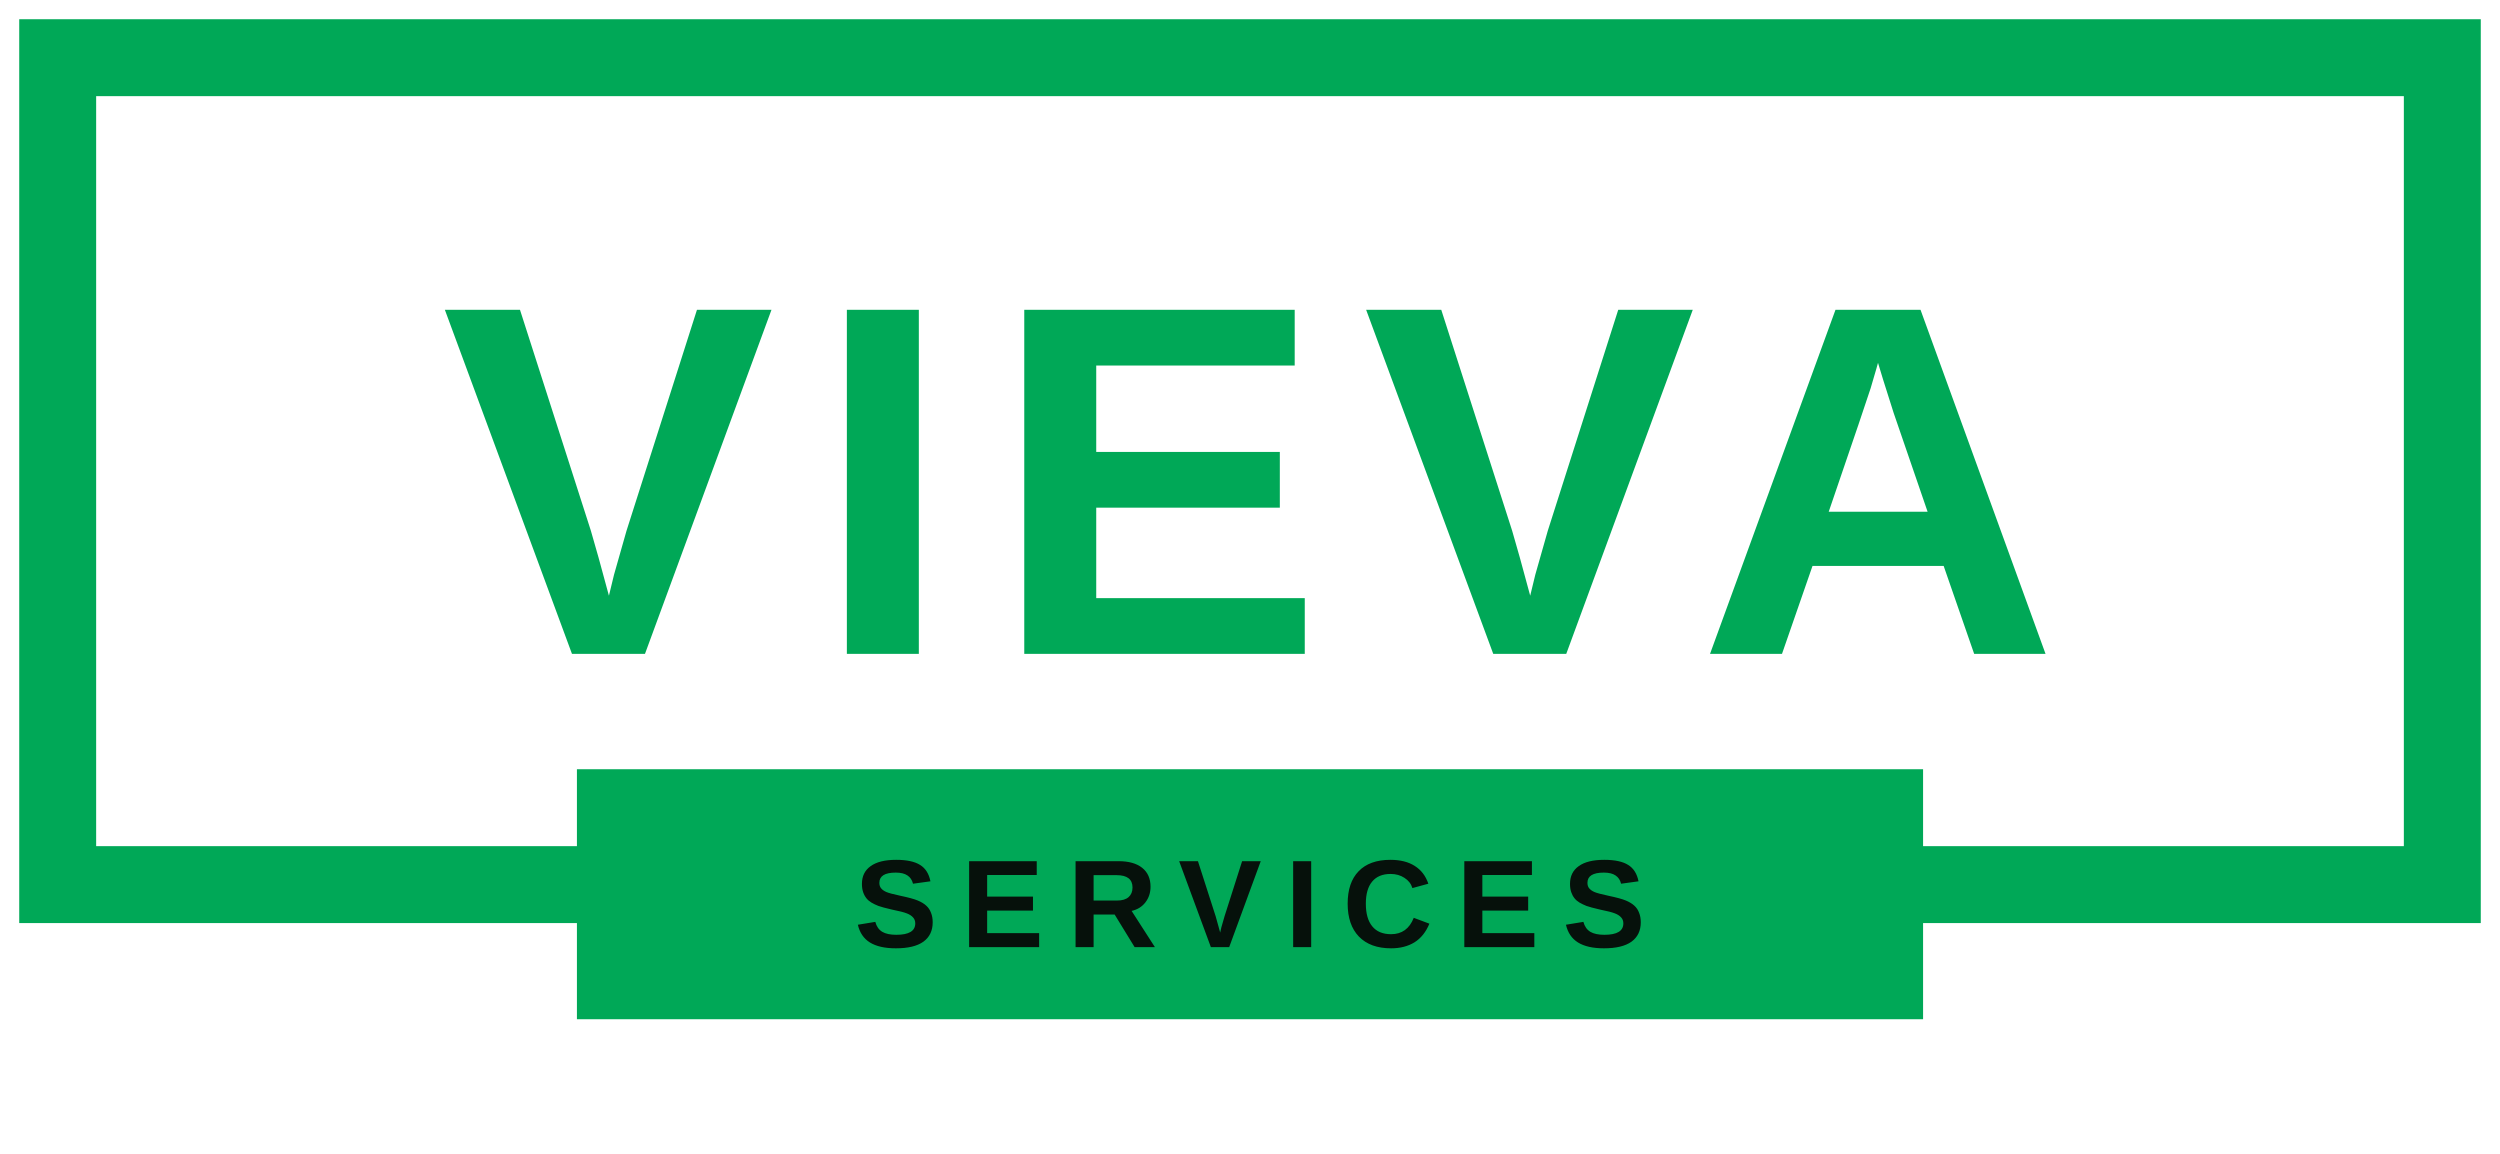
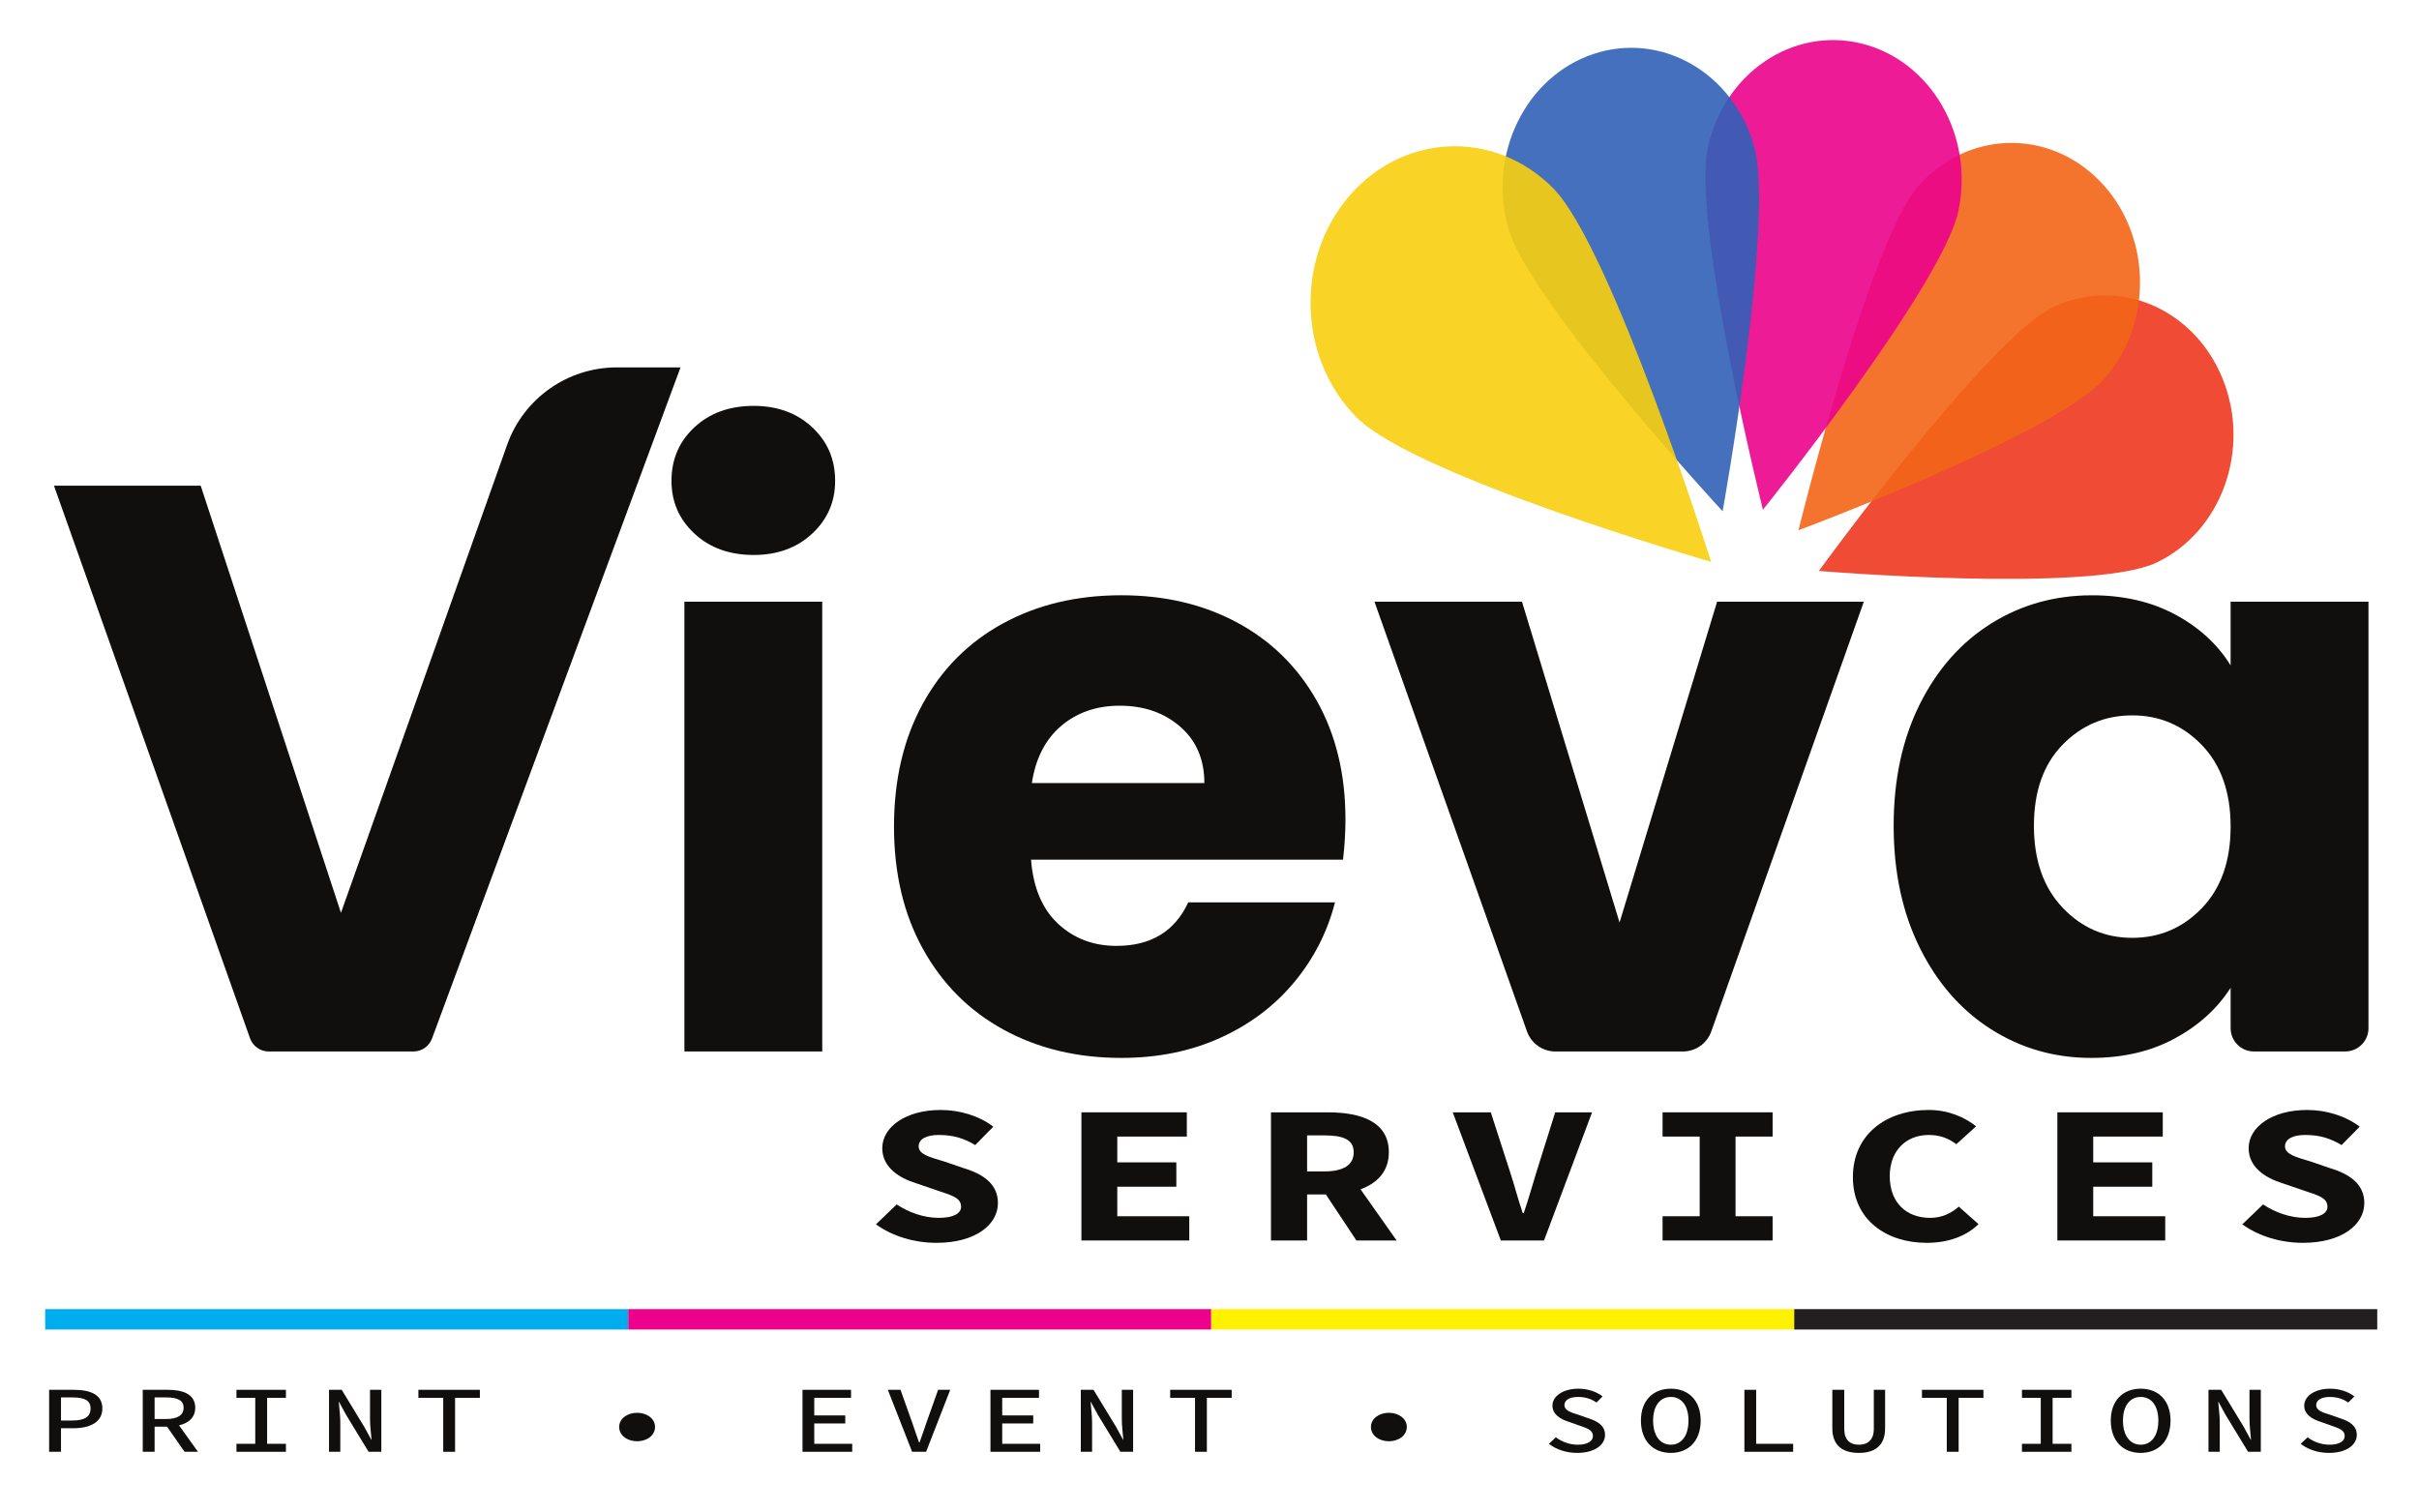
- <svg xmlns="http://www.w3.org/2000/svg" viewBox="0 0 260 120" role="img" aria-label="Vieva Services">
-   <rect x="6" y="6" width="248" height="86" fill="none" stroke="#00A857" stroke-width="8" />
-   <text x="130" y="68" text-anchor="middle" font-family="Poppins, Arial, sans-serif" font-weight="700" font-size="52" letter-spacing="4" fill="#00A857">VIEVA</text>
-   <rect x="60" y="80" width="140" height="26" fill="#00A857" />
-   <text x="130" y="98.5" text-anchor="middle" font-family="Poppins, Arial, sans-serif" font-weight="600" font-size="13" letter-spacing="2.4" fill="#06110B">SERVICES</text>
+ <svg xmlns="http://www.w3.org/2000/svg" viewBox="30 52 800 500" width="800" height="500">
+   <g>
+     <path fill="#EF381F" fill-opacity=".9" transform="translate(631 149)" d="M 112.20 89.09 C 90.69 99.33 0.52 91.87 0.52 91.87 C 0.52 91.87 56.51 14.82 78.02 4.58 C 99.53 -5.65 124.62 4.96 134.06 28.29 C 143.5 51.63 133.71 78.85 112.20 89.09" />
+     <path fill="#F36518" fill-opacity=".9" transform="translate(624 99)" d="M 102.32 77.87 C 86.31 96.52 0.78 128.40 0.78 128.40 C 0.78 128.40 24.08 33.60 40.09 14.95 C 56.10 -3.68 83.02 -4.71 100.20 12.65 C 117.39 30.03 118.33 59.23 102.32 77.87" />
+     <path fill="#EC038C" fill-opacity=".9" transform="translate(594 65)" d="M 83.67 56.78 C 78.39 81.61 19.02 155.62 19.02 155.62 C 19.02 155.62 -4.49 60.88 0.78 36.05 C 6.05 11.21 28.89 -4.27 51.78 1.44 C 74.67 7.17 88.94 31.94 83.67 56.78" />
+     <path fill="#3061B6" fill-opacity=".9" transform="translate(526 67)" d="M 84.14 33.46 C 91.01 57.83 73.70 154.13 73.70 154.13 C 73.70 154.13 9.67 84.84 2.80 60.47 C -4.07 36.10 8.56 10.30 31.02 2.84 C 53.48 -4.61 77.26 9.09 84.14 33.46" />
+     <path fill="#F9D00F" fill-opacity=".9" transform="translate(463 100)" d="M 80.66 14.27 C 99.94 33.76 132.91 137.87 132.91 137.87 C 132.91 137.87 34.87 109.52 15.59 90.02 C -3.68 70.53 -4.75 37.76 13.21 16.85 C 31.18 -4.06 61.37 -5.22 80.66 14.27" />
+   </g>
+   <g fill="#100F0D">
+     <path d="M 255.06 173.53 L 172.87 395.54 C 171.92 398.11 169.47 399.82 166.73 399.82 L 118.86 399.82 C 116.09 399.82 113.62 398.07 112.69 395.46 L 47.85 212.66 L 96.37 212.66 L 142.76 353.96 L 197.71 199.15 C 203.16 183.79 217.69 173.53 233.99 173.53Z M 255.06 173.53" />
+     <path d="M 301.93 399.82 L 256.34 399.82 L 256.34 251.05 L 301.93 251.05Z M 259.67 228.52 C 254.60 223.81 252.07 217.99 252.07 211.06 C 252.07 203.95 254.60 198.04 259.67 193.33 C 264.74 188.62 271.27 186.26 279.26 186.26 C 287.08 186.26 293.53 188.62 298.60 193.33 C 303.66 198.04 306.19 203.95 306.19 211.06 C 306.19 217.99 303.66 223.81 298.60 228.52 C 293.53 233.23 287.08 235.58 279.26 235.58 C 271.27 235.58 264.74 233.23 259.67 228.52" />
+     <path d="M 428.30 311.03 C 428.30 303.22 425.64 297 420.30 292.37 C 414.97 287.75 408.31 285.44 400.31 285.44 C 392.66 285.44 386.22 287.67 380.98 292.10 C 375.73 296.55 372.49 302.86 371.25 311.03Z M 474.16 336.37 L 370.98 336.37 C 371.69 345.61 374.67 352.67 379.91 357.56 C 385.16 362.45 391.60 364.89 399.24 364.89 C 410.62 364.89 418.53 360.09 422.97 350.5 L 471.5 350.5 C 469.00 360.27 464.51 369.07 458.03 376.89 C 451.54 384.71 443.41 390.84 433.64 395.28 C 423.86 399.73 412.92 401.95 400.84 401.95 C 386.26 401.95 373.29 398.84 361.92 392.62 C 350.54 386.40 341.66 377.51 335.26 365.96 C 328.85 354.41 325.66 340.90 325.66 325.43 C 325.66 309.97 328.81 296.46 335.12 284.91 C 341.43 273.35 350.27 264.47 361.65 258.25 C 373.02 252.03 386.08 248.91 400.84 248.91 C 415.24 248.91 428.04 251.94 439.23 257.98 C 450.43 264.02 459.18 272.64 465.5 283.84 C 471.80 295.04 474.96 308.10 474.96 323.03 C 474.96 327.30 474.69 331.75 474.16 336.37" />
+     <path d="M 565.61 357.16 L 597.87 251.05 L 646.39 251.05 L 595.95 393.19 C 594.54 397.16 590.78 399.82 586.57 399.82 L 544.38 399.82 C 540.16 399.82 536.41 397.16 535 393.19 L 484.56 251.05 L 533.35 251.05Z M 565.61 357.16" />
+     <path d="M 758.23 298.51 C 751.92 291.93 744.24 288.64 735.17 288.64 C 726.11 288.64 718.42 291.89 712.11 298.37 C 705.80 304.86 702.65 313.79 702.65 325.17 C 702.65 336.54 705.80 345.56 712.11 352.23 C 718.42 358.89 726.11 362.23 735.17 362.23 C 744.24 362.23 751.92 358.94 758.23 352.36 C 764.54 345.79 767.70 336.81 767.70 325.43 C 767.70 314.06 764.54 305.08 758.23 298.51 M 664.92 284.91 C 670.69 273.36 678.56 264.47 688.51 258.25 C 698.47 252.03 709.58 248.92 721.84 248.92 C 732.33 248.92 741.53 251.05 749.44 255.32 C 757.34 259.58 763.43 265.18 767.70 272.11 L 767.70 251.05 L 813.29 251.05 L 813.29 392.12 C 813.29 396.37 809.84 399.82 805.59 399.82 L 775.40 399.82 C 771.15 399.82 767.70 396.37 767.70 392.12 L 767.70 378.76 C 763.25 385.69 757.08 391.28 749.17 395.55 C 741.26 399.82 732.06 401.95 721.58 401.95 C 709.49 401.95 698.47 398.80 688.51 392.49 C 678.56 386.18 670.69 377.20 664.92 365.56 C 659.14 353.92 656.26 340.46 656.26 325.17 C 656.26 309.88 659.14 296.46 664.92 284.91" />
+     <path transform="translate(315.66 462.34)" d="M 24.04 0.78 C 37.03 0.78 44.37 -5.28 44.37 -12.37 C 44.37 -18.35 40.01 -21.81 33.15 -23.89 L 26.70 -26.10 C 21.70 -27.60 18.15 -28.51 18.15 -31.12 C 18.15 -33.59 20.81 -34.90 24.76 -34.90 C 29.85 -34.90 33.15 -33.73 36.87 -31.57 L 42.84 -37.64 C 38.07 -41.28 31.70 -43.17 25.42 -43.17 C 13.95 -43.17 6.12 -37.56 6.12 -30.53 C 6.12 -24.34 11.45 -20.76 17.26 -18.95 L 24.12 -16.60 C 29.12 -14.90 32.18 -14.18 32.18 -11.14 C 32.18 -9.04 29.85 -7.48 24.85 -7.48 C 19.76 -7.48 14.84 -9.31 10.89 -11.92 L 4.03 -5.34 C 9.60 -1.29 16.93 0.78 24.04 0.78Z M 24.04 0.78" />
+     <path transform="translate(380.22 462.34)" d="M 7.42 -42.39 L 7.42 0 L 43.09 0 L 43.09 -8.01 L 19.28 -8.01 L 19.28 -17.78 L 38.81 -17.78 L 38.81 -25.84 L 19.28 -25.84 L 19.28 -34.37 L 42.28 -34.37 L 42.28 -42.39Z M 7.42 -42.39" />
+     <path transform="translate(444.77 462.34)" d="M 17.51 -22.85 L 17.51 -34.76 L 23.31 -34.76 C 29.53 -34.76 32.92 -33.34 32.92 -29.17 C 32.92 -25 29.53 -22.85 23.31 -22.85Z M 5.56 0 L 17.51 0 L 17.51 -15.23 L 23.71 -15.23 L 33.81 0 L 47.12 0 L 35.18 -16.92 C 40.82 -19.01 44.54 -22.92 44.54 -29.17 C 44.54 -39.26 35.42 -42.39 24.28 -42.39 L 5.56 -42.39Z M 5.56 0" />
+     <path transform="translate(509.32 462.34)" d="M 17.03 0 L 31.31 0 L 47.20 -42.39 L 35.01 -42.39 L 28.81 -22.65 C 27.35 -17.96 26.21 -13.73 24.60 -9.04 L 24.28 -9.04 C 22.67 -13.73 21.62 -17.96 20.09 -22.65 L 13.71 -42.39 L 1.12 -42.39Z M 17.03 0" />
+     <path transform="translate(573.88 462.34)" d="M 5.96 0 L 42.35 0 L 42.35 -8.01 L 30.09 -8.01 L 30.09 -34.37 L 42.35 -34.37 L 42.35 -42.39 L 5.96 -42.39 L 5.96 -34.37 L 18.23 -34.37 L 18.23 -8.01 L 5.96 -8.01Z M 5.96 0" />
+     <path transform="translate(638.43 462.34)" d="M 28.71 0.78 C 35.75 0.78 41.64 -1.29 45.90 -5.40 L 39.37 -11.20 C 36.87 -8.98 33.73 -7.48 29.93 -7.48 C 21.95 -7.48 16.54 -12.56 16.54 -21.29 C 16.54 -29.75 21.95 -34.90 29.45 -34.90 C 33.25 -34.90 36.06 -33.73 38.56 -31.84 L 45.10 -37.76 C 41.54 -40.62 36.14 -43.17 29.45 -43.17 C 15.32 -43.17 4.35 -35.03 4.35 -20.96 C 4.35 -6.64 15.65 0.78 28.71 0.78Z M 28.71 0.78" />
+     <path transform="translate(702.98 462.34)" d="M 7.42 -42.39 L 7.42 0 L 43.09 0 L 43.09 -8.01 L 19.28 -8.01 L 19.28 -17.78 L 38.81 -17.78 L 38.81 -25.84 L 19.28 -25.84 L 19.28 -34.37 L 42.28 -34.37 L 42.28 -42.39Z M 7.42 -42.39" />
+     <path transform="translate(767.54 462.34)" d="M 24.04 0.78 C 37.03 0.78 44.37 -5.28 44.37 -12.37 C 44.37 -18.35 40.01 -21.81 33.15 -23.89 L 26.70 -26.10 C 21.70 -27.60 18.15 -28.51 18.15 -31.12 C 18.15 -33.59 20.81 -34.90 24.76 -34.90 C 29.85 -34.90 33.15 -33.73 36.87 -31.57 L 42.84 -37.64 C 38.07 -41.28 31.70 -43.17 25.42 -43.17 C 13.95 -43.17 6.12 -37.56 6.12 -30.53 C 6.12 -24.34 11.45 -20.76 17.26 -18.95 L 24.12 -16.60 C 29.12 -14.90 32.18 -14.18 32.18 -11.14 C 32.18 -9.04 29.85 -7.48 24.85 -7.48 C 19.76 -7.48 14.84 -9.31 10.89 -11.92 L 4.03 -5.34 C 9.60 -1.29 16.93 0.78 24.04 0.78Z M 24.04 0.78" />
+     <path transform="translate(42.60 532.24)" d="M 3.65 0 L 7.57 0 L 7.57 -7.79 L 11.68 -7.79 C 17.25 -7.79 21.25 -9.84 21.25 -14.32 C 21.25 -18.96 17.28 -20.5 11.68 -20.5 L 3.65 -20.5Z M 11.29 -10.34 L 7.57 -10.34 L 7.57 -17.98 L 11.29 -17.98 C 15.34 -17.98 17.35 -17.04 17.35 -14.32 C 17.35 -11.62 15.42 -10.34 11.29 -10.34Z M 11.29 -10.34" />
+     <path transform="translate(73.68 532.24)" d="M 11.29 -10.84 L 7.45 -10.84 L 7.45 -17.98 L 11.29 -17.98 C 15 -17.98 17.04 -17.07 17.04 -14.57 C 17.04 -12.09 15 -10.84 11.29 -10.84Z M 3.53 0 L 7.45 0 L 7.45 -8.31 L 11.57 -8.31 L 17.35 0 L 21.79 0 L 15.53 -8.75 C 18.76 -9.5 20.89 -11.40 20.89 -14.57 C 20.89 -19 16.96 -20.5 11.76 -20.5 L 3.53 -20.5Z M 3.53 0" />
+     <path transform="translate(104.75 532.24)" d="M 3.45 0 L 19.81 0 L 19.81 -2.64 L 13.59 -2.64 L 13.59 -17.85 L 19.81 -17.85 L 19.81 -20.5 L 3.45 -20.5 L 3.45 -17.85 L 9.67 -17.85 L 9.67 -2.64 L 3.45 -2.64Z M 3.45 0" />
+     <path transform="translate(135.83 532.24)" d="M 2.98 0 L 6.71 0 L 6.71 -9.84 C 6.71 -12.03 6.37 -14.35 6.21 -16.51 L 6.29 -16.51 L 8.65 -12.18 L 16.07 0 L 20.28 0 L 20.28 -20.5 L 16.54 -20.5 L 16.54 -10.75 C 16.54 -8.53 16.89 -6.04 17.04 -3.98 L 16.96 -3.98 L 14.60 -8.31 L 7.18 -20.5 L 2.98 -20.5Z M 2.98 0" />
+     <path transform="translate(166.91 532.24)" d="M 9.67 0 L 13.59 0 L 13.59 -17.85 L 21.79 -17.85 L 21.79 -20.5 L 1.46 -20.5 L 1.46 -17.85 L 9.67 -17.85Z M 9.67 0" />
+     <path transform="translate(229.07 532.24)" d="M 11.65 -3.48 C 14.84 -3.48 17.56 -5.39 17.56 -8.21 C 17.56 -11 14.84 -12.90 11.65 -12.90 C 8.42 -12.90 5.70 -11 5.70 -8.21 C 5.70 -5.39 8.42 -3.48 11.65 -3.48Z M 11.65 -3.48" />
+     <path transform="translate(291.22 532.24)" d="M 4.18 0 L 20.62 0 L 20.62 -2.64 L 8.07 -2.64 L 8.07 -9.37 L 18.32 -9.37 L 18.32 -12.03 L 8.07 -12.03 L 8.07 -17.85 L 20.23 -17.85 L 20.23 -20.5 L 4.18 -20.5Z M 4.18 0" />
+     <path transform="translate(322.30 532.24)" d="M 9.35 0 L 13.98 0 L 21.95 -20.5 L 17.95 -20.5 L 14.14 -9.81 C 13.32 -7.45 12.70 -5.45 11.81 -3.10 L 11.65 -3.10 C 10.76 -5.45 10.17 -7.45 9.32 -9.81 L 5.51 -20.5 L 1.32 -20.5Z M 9.35 0" />
+     <path transform="translate(353.38 532.24)" d="M 4.18 0 L 20.62 0 L 20.62 -2.64 L 8.07 -2.64 L 8.07 -9.37 L 18.32 -9.37 L 18.32 -12.03 L 8.07 -12.03 L 8.07 -17.85 L 20.23 -17.85 L 20.23 -20.5 L 4.18 -20.5Z M 4.18 0" />
+     <path transform="translate(384.46 532.24)" d="M 2.98 0 L 6.71 0 L 6.71 -9.84 C 6.71 -12.03 6.37 -14.35 6.21 -16.51 L 6.29 -16.51 L 8.65 -12.18 L 16.07 0 L 20.28 0 L 20.28 -20.5 L 16.54 -20.5 L 16.54 -10.75 C 16.54 -8.53 16.89 -6.04 17.04 -3.98 L 16.96 -3.98 L 14.60 -8.31 L 7.18 -20.5 L 2.98 -20.5Z M 2.98 0" />
+     <path transform="translate(415.54 532.24)" d="M 9.67 0 L 13.59 0 L 13.59 -17.85 L 21.79 -17.85 L 21.79 -20.5 L 1.46 -20.5 L 1.46 -17.85 L 9.67 -17.85Z M 9.67 0" />
+     <path transform="translate(477.69 532.24)" d="M 11.65 -3.48 C 14.84 -3.48 17.56 -5.39 17.56 -8.21 C 17.56 -11 14.84 -12.90 11.65 -12.90 C 8.42 -12.90 5.70 -11 5.70 -8.21 C 5.70 -5.39 8.42 -3.48 11.65 -3.48Z M 11.65 -3.48" />
+     <path transform="translate(539.85 532.24)" d="M 11.76 0.37 C 17.51 0.37 20.96 -2.28 20.96 -5.57 C 20.96 -8.59 18.60 -10.09 15.42 -11.09 L 11.96 -12.31 C 9.70 -13 7.53 -13.67 7.53 -15.45 C 7.53 -17.14 9.32 -18.14 12 -18.14 C 14.60 -18.14 16.43 -17.45 18.14 -16.29 L 20.15 -18.31 C 18.17 -19.87 15.29 -20.87 12.15 -20.87 C 7.14 -20.87 3.57 -18.46 3.57 -15.26 C 3.57 -12.25 6.40 -10.71 9.01 -9.90 L 12.62 -8.62 C 15.10 -7.76 16.96 -7.20 16.96 -5.20 C 16.96 -3.54 15.18 -2.34 11.96 -2.34 C 9.20 -2.34 6.64 -3.32 4.70 -4.79 L 2.40 -2.64 C 4.81 -0.75 8.12 0.37 11.76 0.37Z M 11.76 0.37" />
+     <path transform="translate(570.93 532.24)" d="M 11.65 0.37 C 17.43 0.37 21.51 -3.54 21.51 -10.34 C 21.51 -17.01 17.43 -20.87 11.65 -20.87 C 5.82 -20.87 1.75 -17.01 1.75 -10.34 C 1.75 -3.54 5.82 0.37 11.65 0.37Z M 17.48 -10.34 C 17.48 -5.29 15.15 -2.34 11.65 -2.34 C 8.12 -2.34 5.78 -5.29 5.78 -10.34 C 5.78 -15.26 8.12 -18.14 11.65 -18.14 C 15.15 -18.14 17.48 -15.26 17.48 -10.34Z M 17.48 -10.34" />
+     <path transform="translate(602.01 532.24)" d="M 4.89 0 L 21.01 0 L 21.01 -2.64 L 8.78 -2.64 L 8.78 -20.5 L 4.89 -20.5Z M 4.89 0" />
+     <path transform="translate(633.08 532.24)" d="M 11.68 0.37 C 16.96 0.37 20.35 -2.03 20.35 -7.76 L 20.35 -20.5 L 16.62 -20.5 L 16.62 -7.60 C 16.62 -3.85 14.56 -2.34 11.68 -2.34 C 8.81 -2.34 6.84 -3.85 6.84 -7.60 L 6.84 -20.5 L 2.90 -20.5 L 2.90 -7.76 C 2.90 -2.03 6.37 0.37 11.68 0.37Z M 11.68 0.37" />
+     <path transform="translate(664.16 532.24)" d="M 9.67 0 L 13.59 0 L 13.59 -17.85 L 21.79 -17.85 L 21.79 -20.5 L 1.46 -20.5 L 1.46 -17.85 L 9.67 -17.85Z M 9.67 0" />
+     <path transform="translate(695.24 532.24)" d="M 3.45 0 L 19.81 0 L 19.81 -2.64 L 13.59 -2.64 L 13.59 -17.85 L 19.81 -17.85 L 19.81 -20.5 L 3.45 -20.5 L 3.45 -17.85 L 9.67 -17.85 L 9.67 -2.64 L 3.45 -2.64Z M 3.45 0" />
+     <path transform="translate(726.32 532.24)" d="M 11.65 0.37 C 17.43 0.37 21.51 -3.54 21.51 -10.34 C 21.51 -17.01 17.43 -20.87 11.65 -20.87 C 5.82 -20.87 1.75 -17.01 1.75 -10.34 C 1.75 -3.54 5.82 0.37 11.65 0.37Z M 17.48 -10.34 C 17.48 -5.29 15.15 -2.34 11.65 -2.34 C 8.12 -2.34 5.78 -5.29 5.78 -10.34 C 5.78 -15.26 8.12 -18.14 11.65 -18.14 C 15.15 -18.14 17.48 -15.26 17.48 -10.34Z M 17.48 -10.34" />
+     <path transform="translate(757.40 532.24)" d="M 2.98 0 L 6.71 0 L 6.71 -9.84 C 6.71 -12.03 6.37 -14.35 6.21 -16.51 L 6.29 -16.51 L 8.65 -12.18 L 16.07 0 L 20.28 0 L 20.28 -20.5 L 16.54 -20.5 L 16.54 -10.75 C 16.54 -8.53 16.89 -6.04 17.04 -3.98 L 16.96 -3.98 L 14.60 -8.31 L 7.18 -20.5 L 2.98 -20.5Z M 2.98 0" />
+     <path transform="translate(788.47 532.24)" d="M 11.76 0.37 C 17.51 0.37 20.96 -2.28 20.96 -5.57 C 20.96 -8.59 18.60 -10.09 15.42 -11.09 L 11.96 -12.31 C 9.70 -13 7.53 -13.67 7.53 -15.45 C 7.53 -17.14 9.32 -18.14 12 -18.14 C 14.60 -18.14 16.43 -17.45 18.14 -16.29 L 20.15 -18.31 C 18.17 -19.87 15.29 -20.87 12.15 -20.87 C 7.14 -20.87 3.57 -18.46 3.57 -15.26 C 3.57 -12.25 6.40 -10.71 9.01 -9.90 L 12.62 -8.62 C 15.10 -7.76 16.96 -7.20 16.96 -5.20 C 16.96 -3.54 15.18 -2.34 11.96 -2.34 C 9.20 -2.34 6.64 -3.32 4.70 -4.79 L 2.40 -2.64 C 4.81 -0.75 8.12 0.37 11.76 0.37Z M 11.76 0.37" />
+   </g>
+   <path fill="#00ADEF" d="M 44.94 491.80 L 237.76 491.80 L 237.76 485.05 L 44.94 485.05Z M 44.94 491.80" />
+   <path fill="#EC008C" d="M 237.76 491.80 L 430.57 491.80 L 430.57 485.05 L 237.76 485.05Z M 237.76 491.80" />
+   <path fill="#FFF200" d="M 430.57 491.80 L 623.38 491.80 L 623.38 485.05 L 430.57 485.05Z M 430.57 491.80" />
+   <path fill="#231F20" d="M 623.38 491.80 L 816.19 491.80 L 816.19 485.05 L 623.38 485.05Z M 623.38 491.80" />
</svg>
